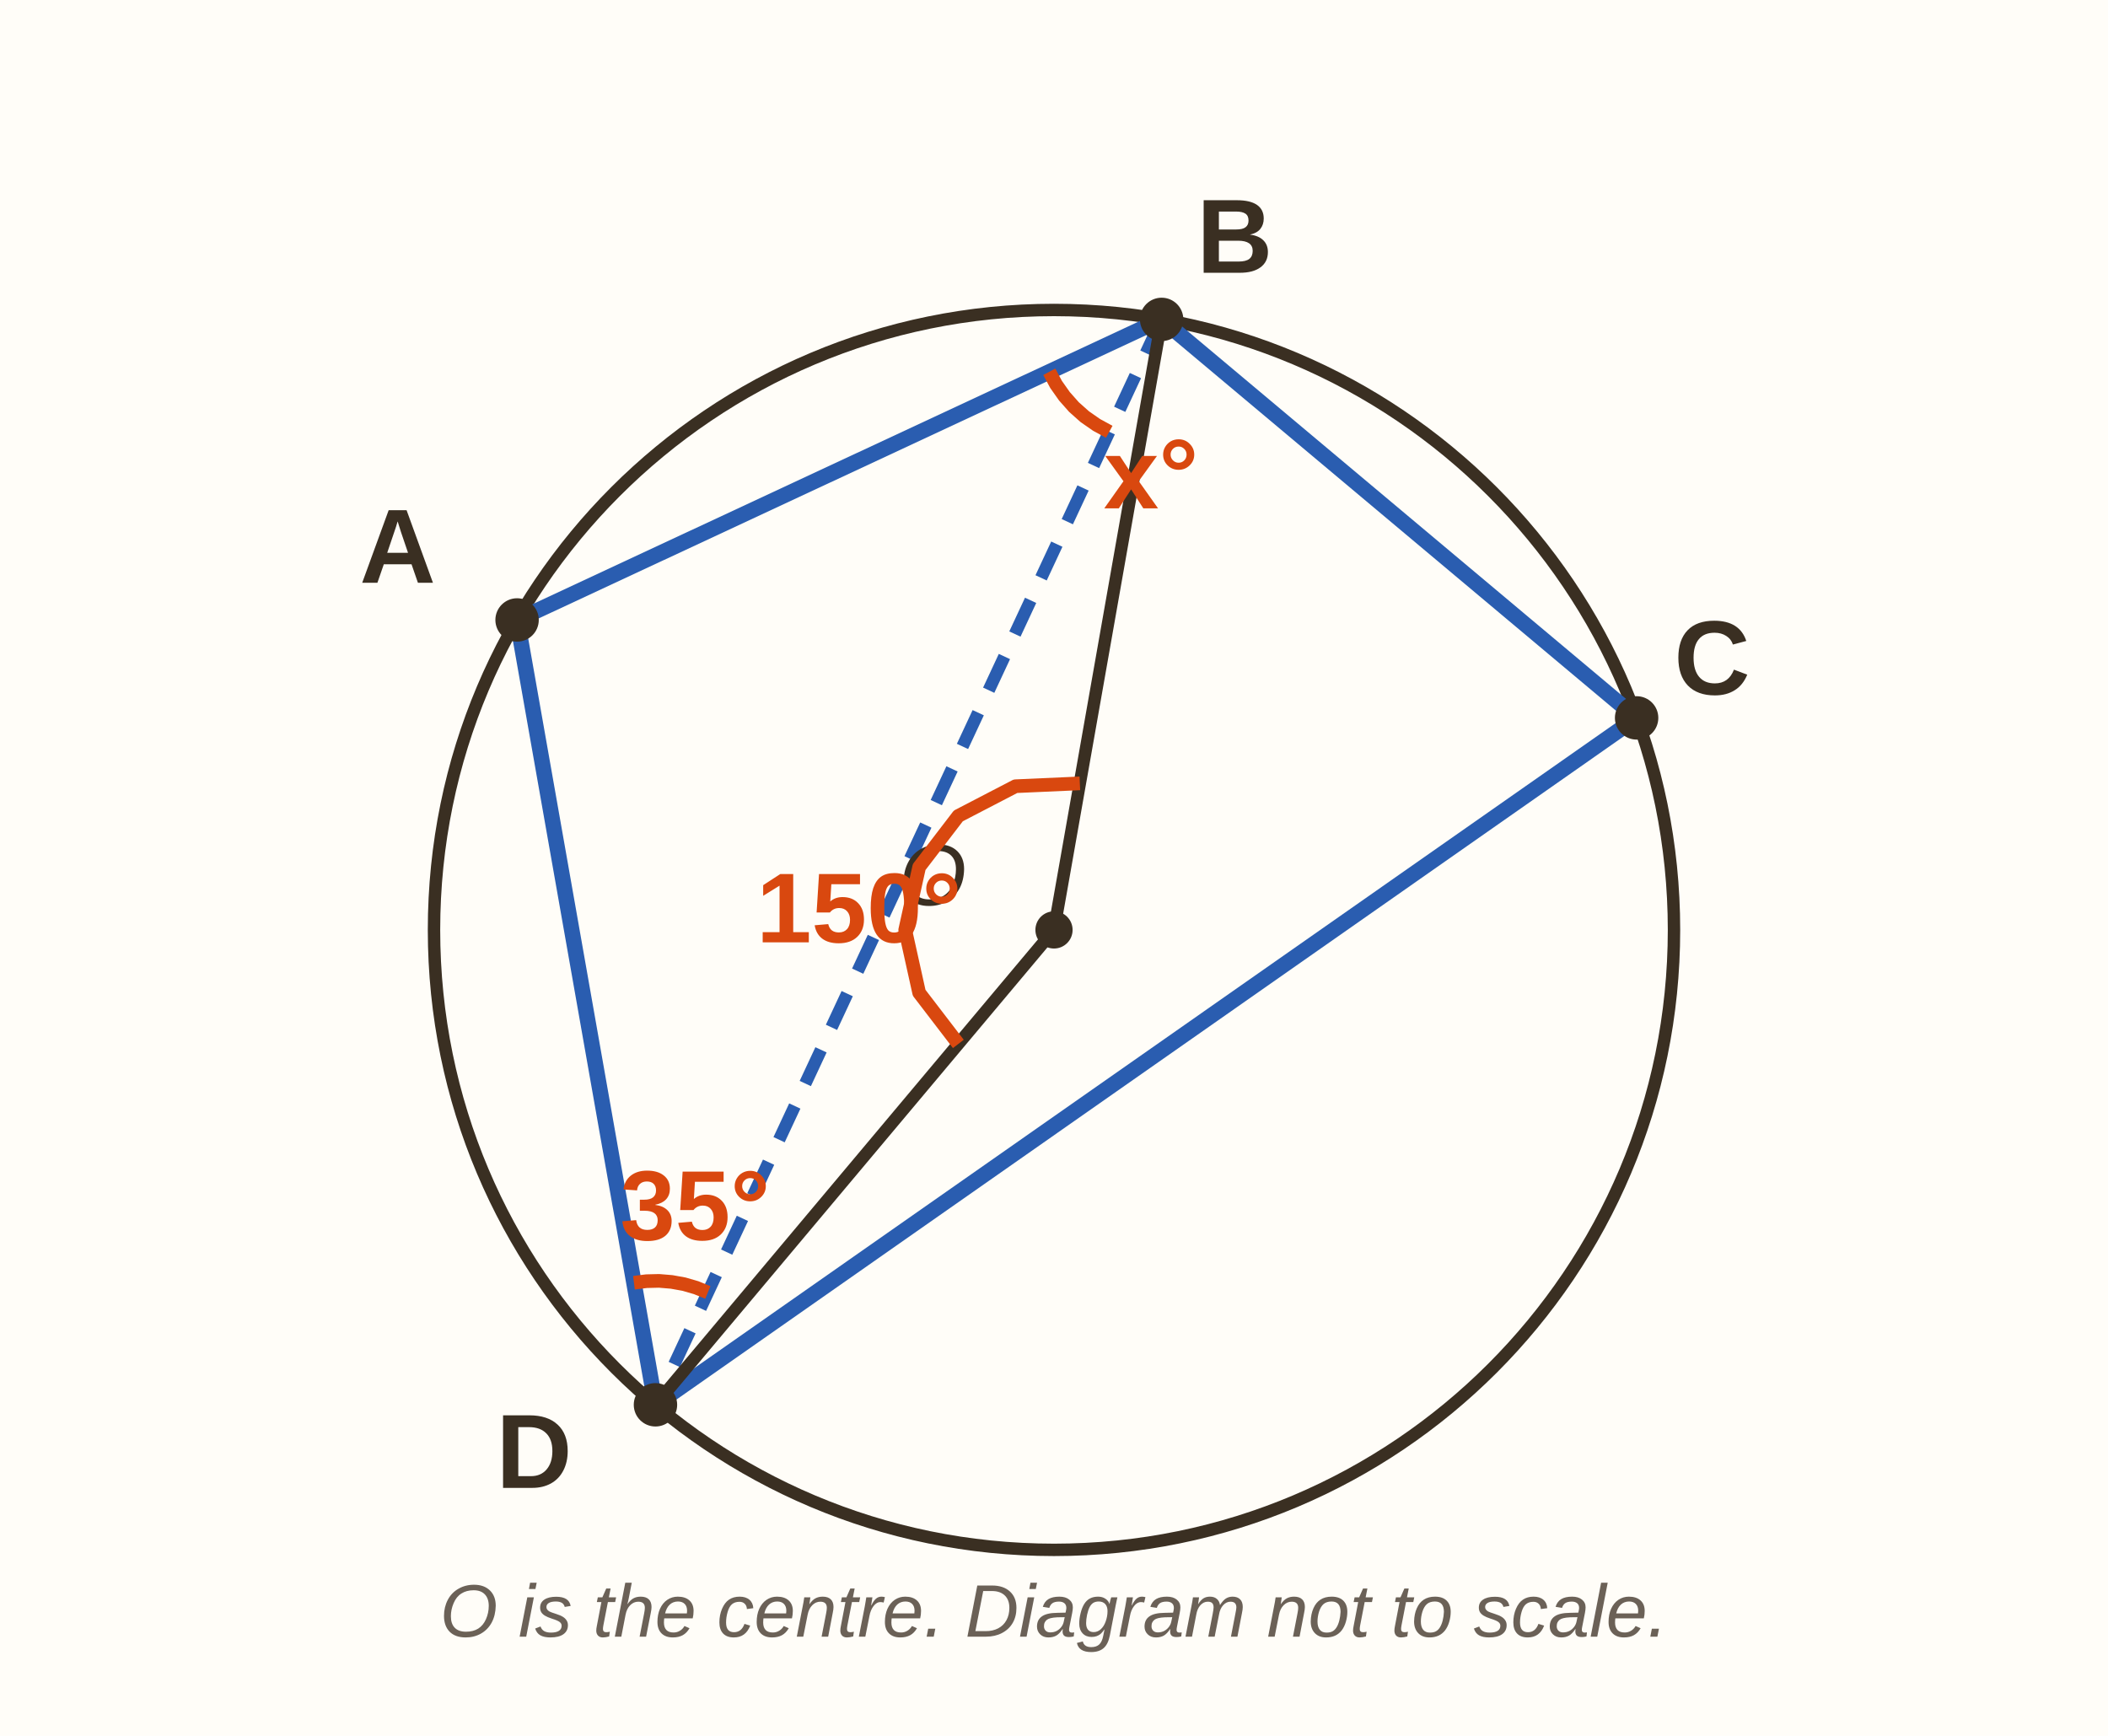
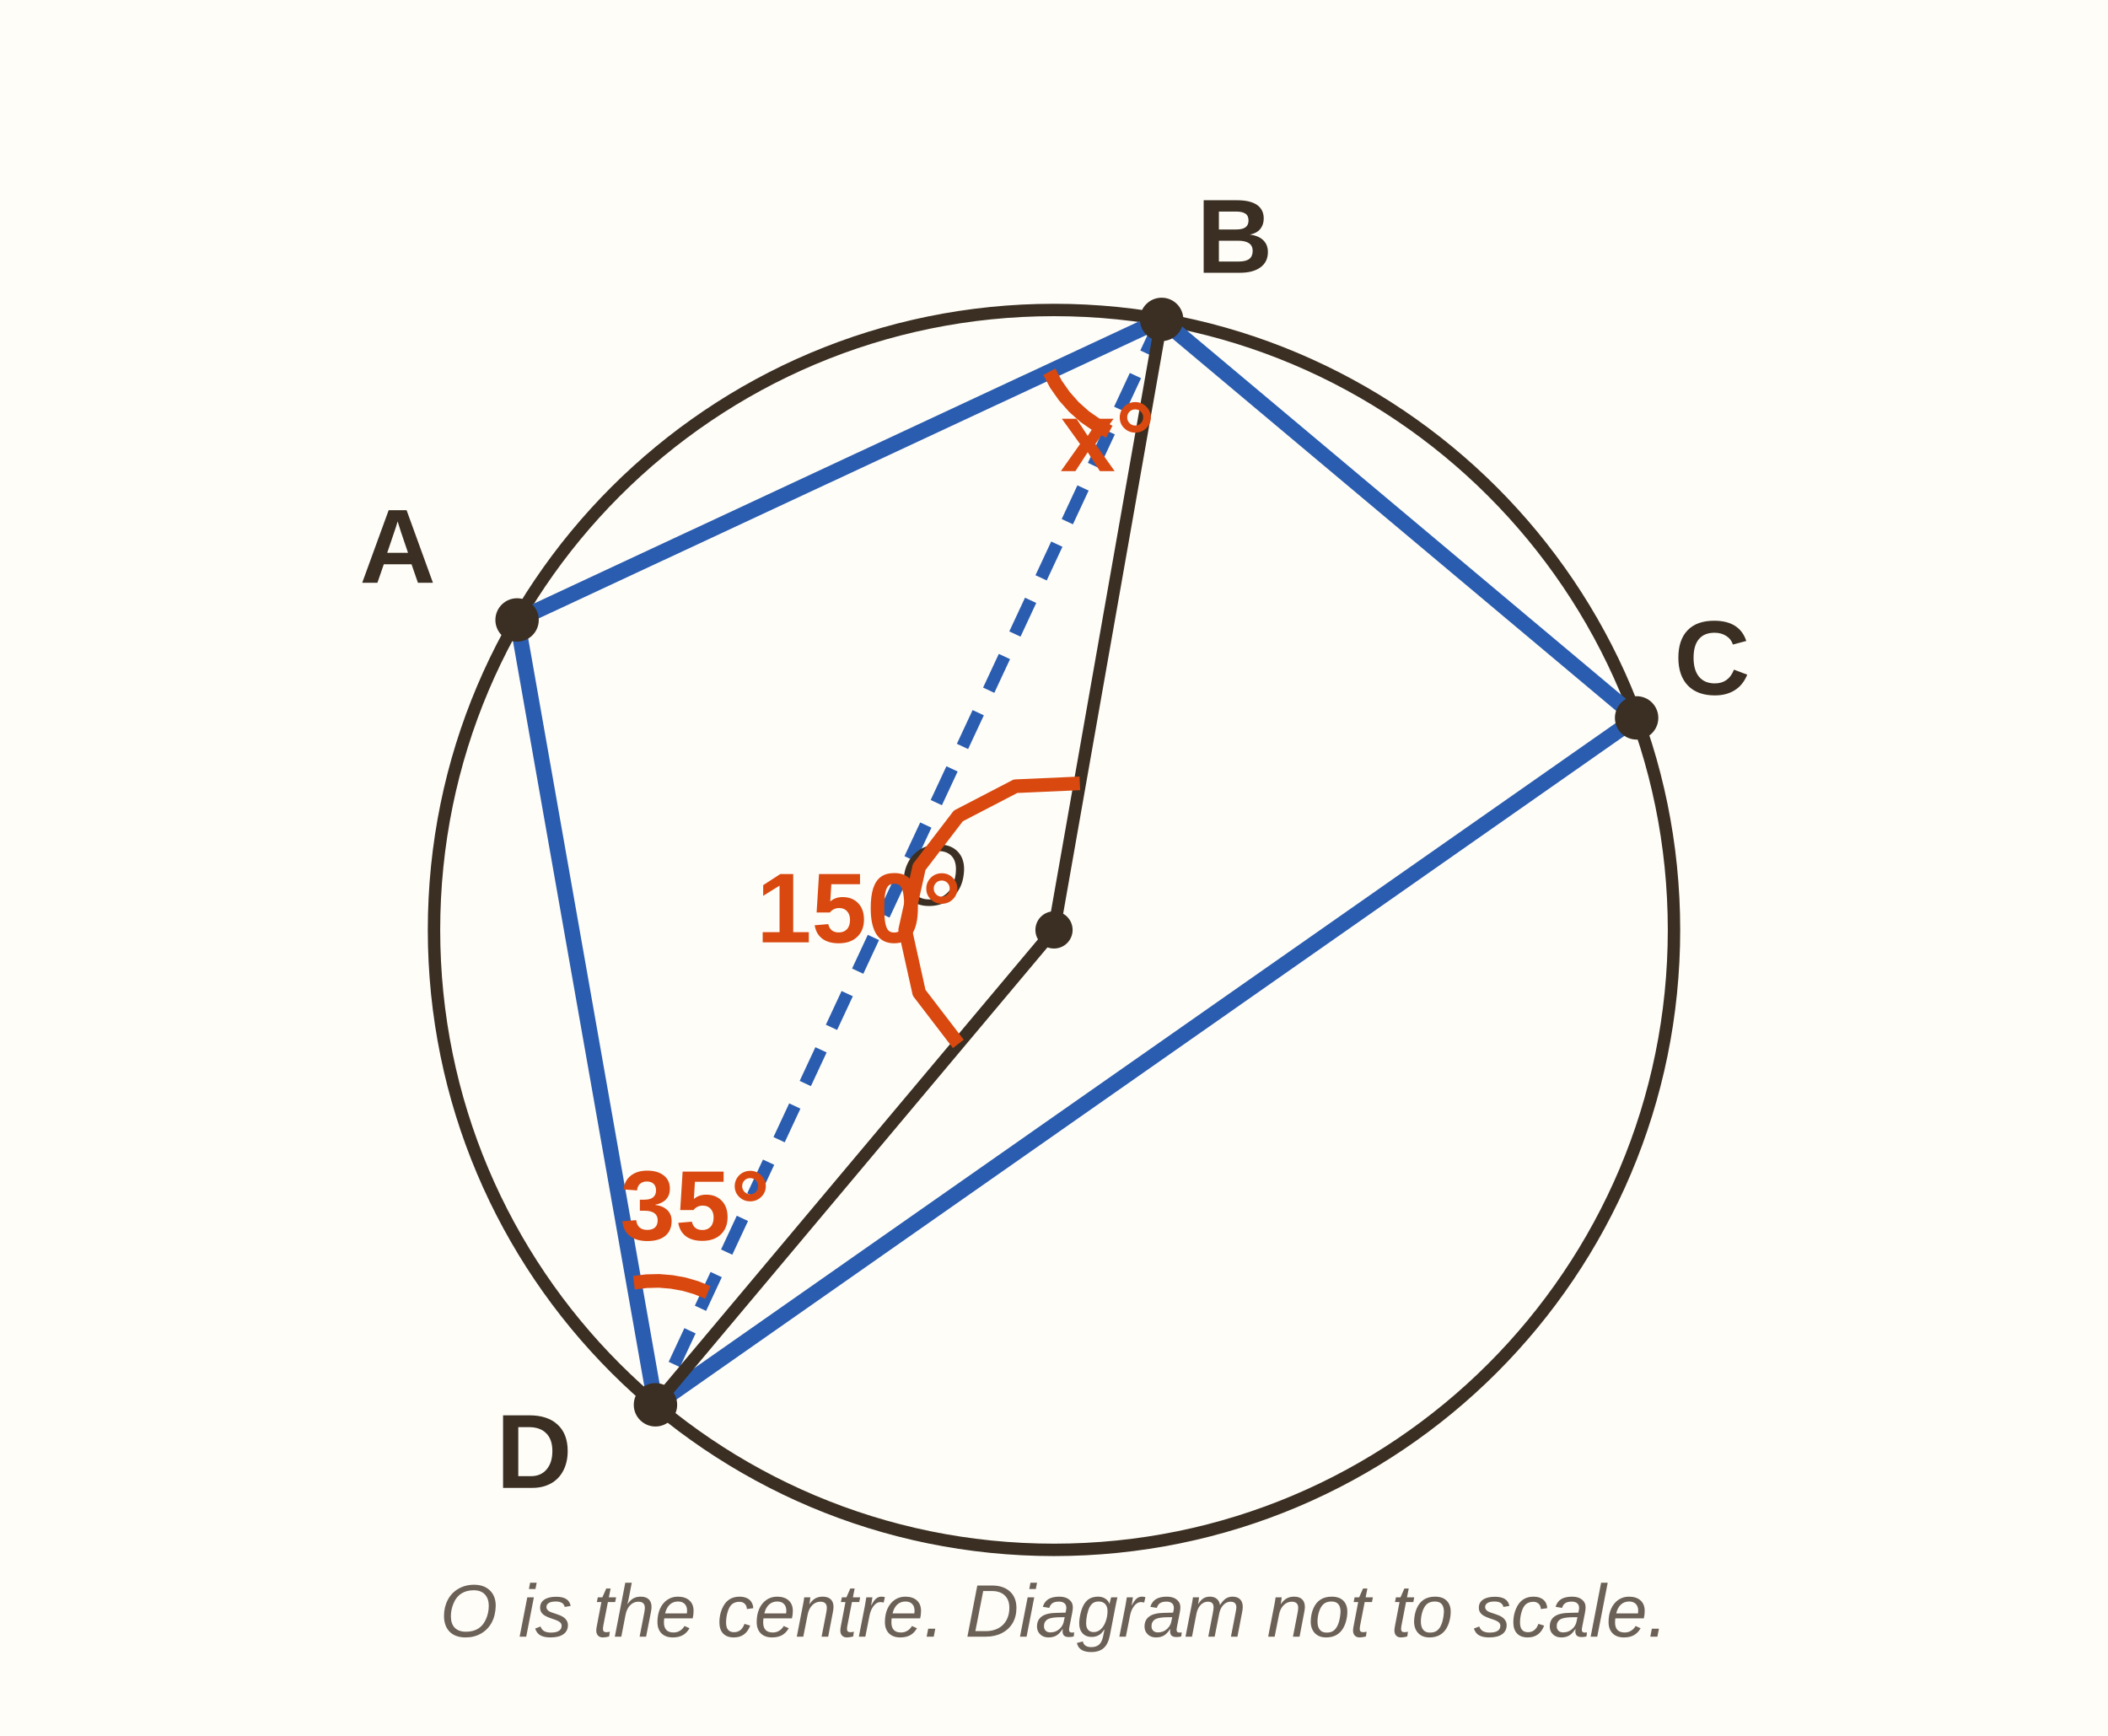
<svg xmlns="http://www.w3.org/2000/svg" viewBox="0 0 340 280" role="img" aria-labelledby="title desc">
  <rect width="340" height="280" fill="#fffdf8" />
  <circle cx="170" cy="150" r="100" fill="none" stroke="#3a2f22" stroke-width="2" />
  <polygon points="83.40,100.00 187.36,51.52 263.97,115.80 105.72,226.60" fill="none" stroke="#2a5db0" stroke-width="2.5" stroke-linejoin="round" />
  <line x1="187.36" y1="51.52" x2="105.72" y2="226.60" stroke="#2a5db0" stroke-width="2" stroke-dasharray="6,4" />
  <g stroke="#3a2f22" stroke-width="2" stroke-linecap="round">
    <line x1="170" y1="150" x2="187.36" y2="51.52" />
    <line x1="170" y1="150" x2="105.72" y2="226.60" />
  </g>
  <g fill="#3a2f22">
    <circle cx="170" cy="150" r="3" />
    <circle cx="83.40" cy="100.00" r="3.5" />
    <circle cx="187.36" cy="51.52" r="3.5" />
    <circle cx="263.97" cy="115.80" r="3.5" />
    <circle cx="105.72" cy="226.60" r="3.5" />
  </g>
  <g fill="#3a2f22" font-family="Arial, sans-serif" font-size="17" font-weight="700">
    <text x="58" y="94">A</text>
    <text x="193" y="44">B</text>
    <text x="270" y="112">C</text>
    <text x="80" y="240">D</text>
    <text x="145" y="146" font-size="14" font-weight="400" font-style="italic">O</text>
  </g>
  <path d="M174.17,126.36 L163.79,126.82 L154.57,131.61 L148.25,139.86 L146.00,150.00 L148.25,160.14 L154.57,168.39" fill="none" stroke="#d9480f" stroke-width="2.2" stroke-linejoin="round" />
  <text x="122" y="152" fill="#d9480f" font-family="Arial, sans-serif" font-size="16" font-weight="700">150°</text>
  <path d="M102.25,206.91 L104.27,206.66 L106.30,206.61 L108.33,206.78 L110.33,207.14 L112.29,207.71 L114.17,208.48" fill="none" stroke="#d9480f" stroke-width="2.2" stroke-linejoin="round" />
  <text x="100" y="200" fill="#d9480f" font-family="Arial, sans-serif" font-size="16" font-weight="700">35°</text>
  <path d="M169.24,59.97 L170.34,62.02 L171.68,63.92 L173.22,65.66 L174.96,67.21 L176.87,68.54 L178.91,69.65" fill="none" stroke="#d9480f" stroke-width="2.2" stroke-linejoin="round" />
-   <text x="178" y="82" fill="#d9480f" font-family="Arial, sans-serif" font-size="16" font-weight="700">x°</text>
+   <text x="171" y="76" fill="#d9480f" font-family="Arial, sans-serif" font-size="16" font-weight="700">x°</text>
  <text x="170" y="264" text-anchor="middle" fill="#6b6157" font-family="Arial, sans-serif" font-size="12" font-style="italic">O is the centre. Diagram not to scale.</text>
</svg>
